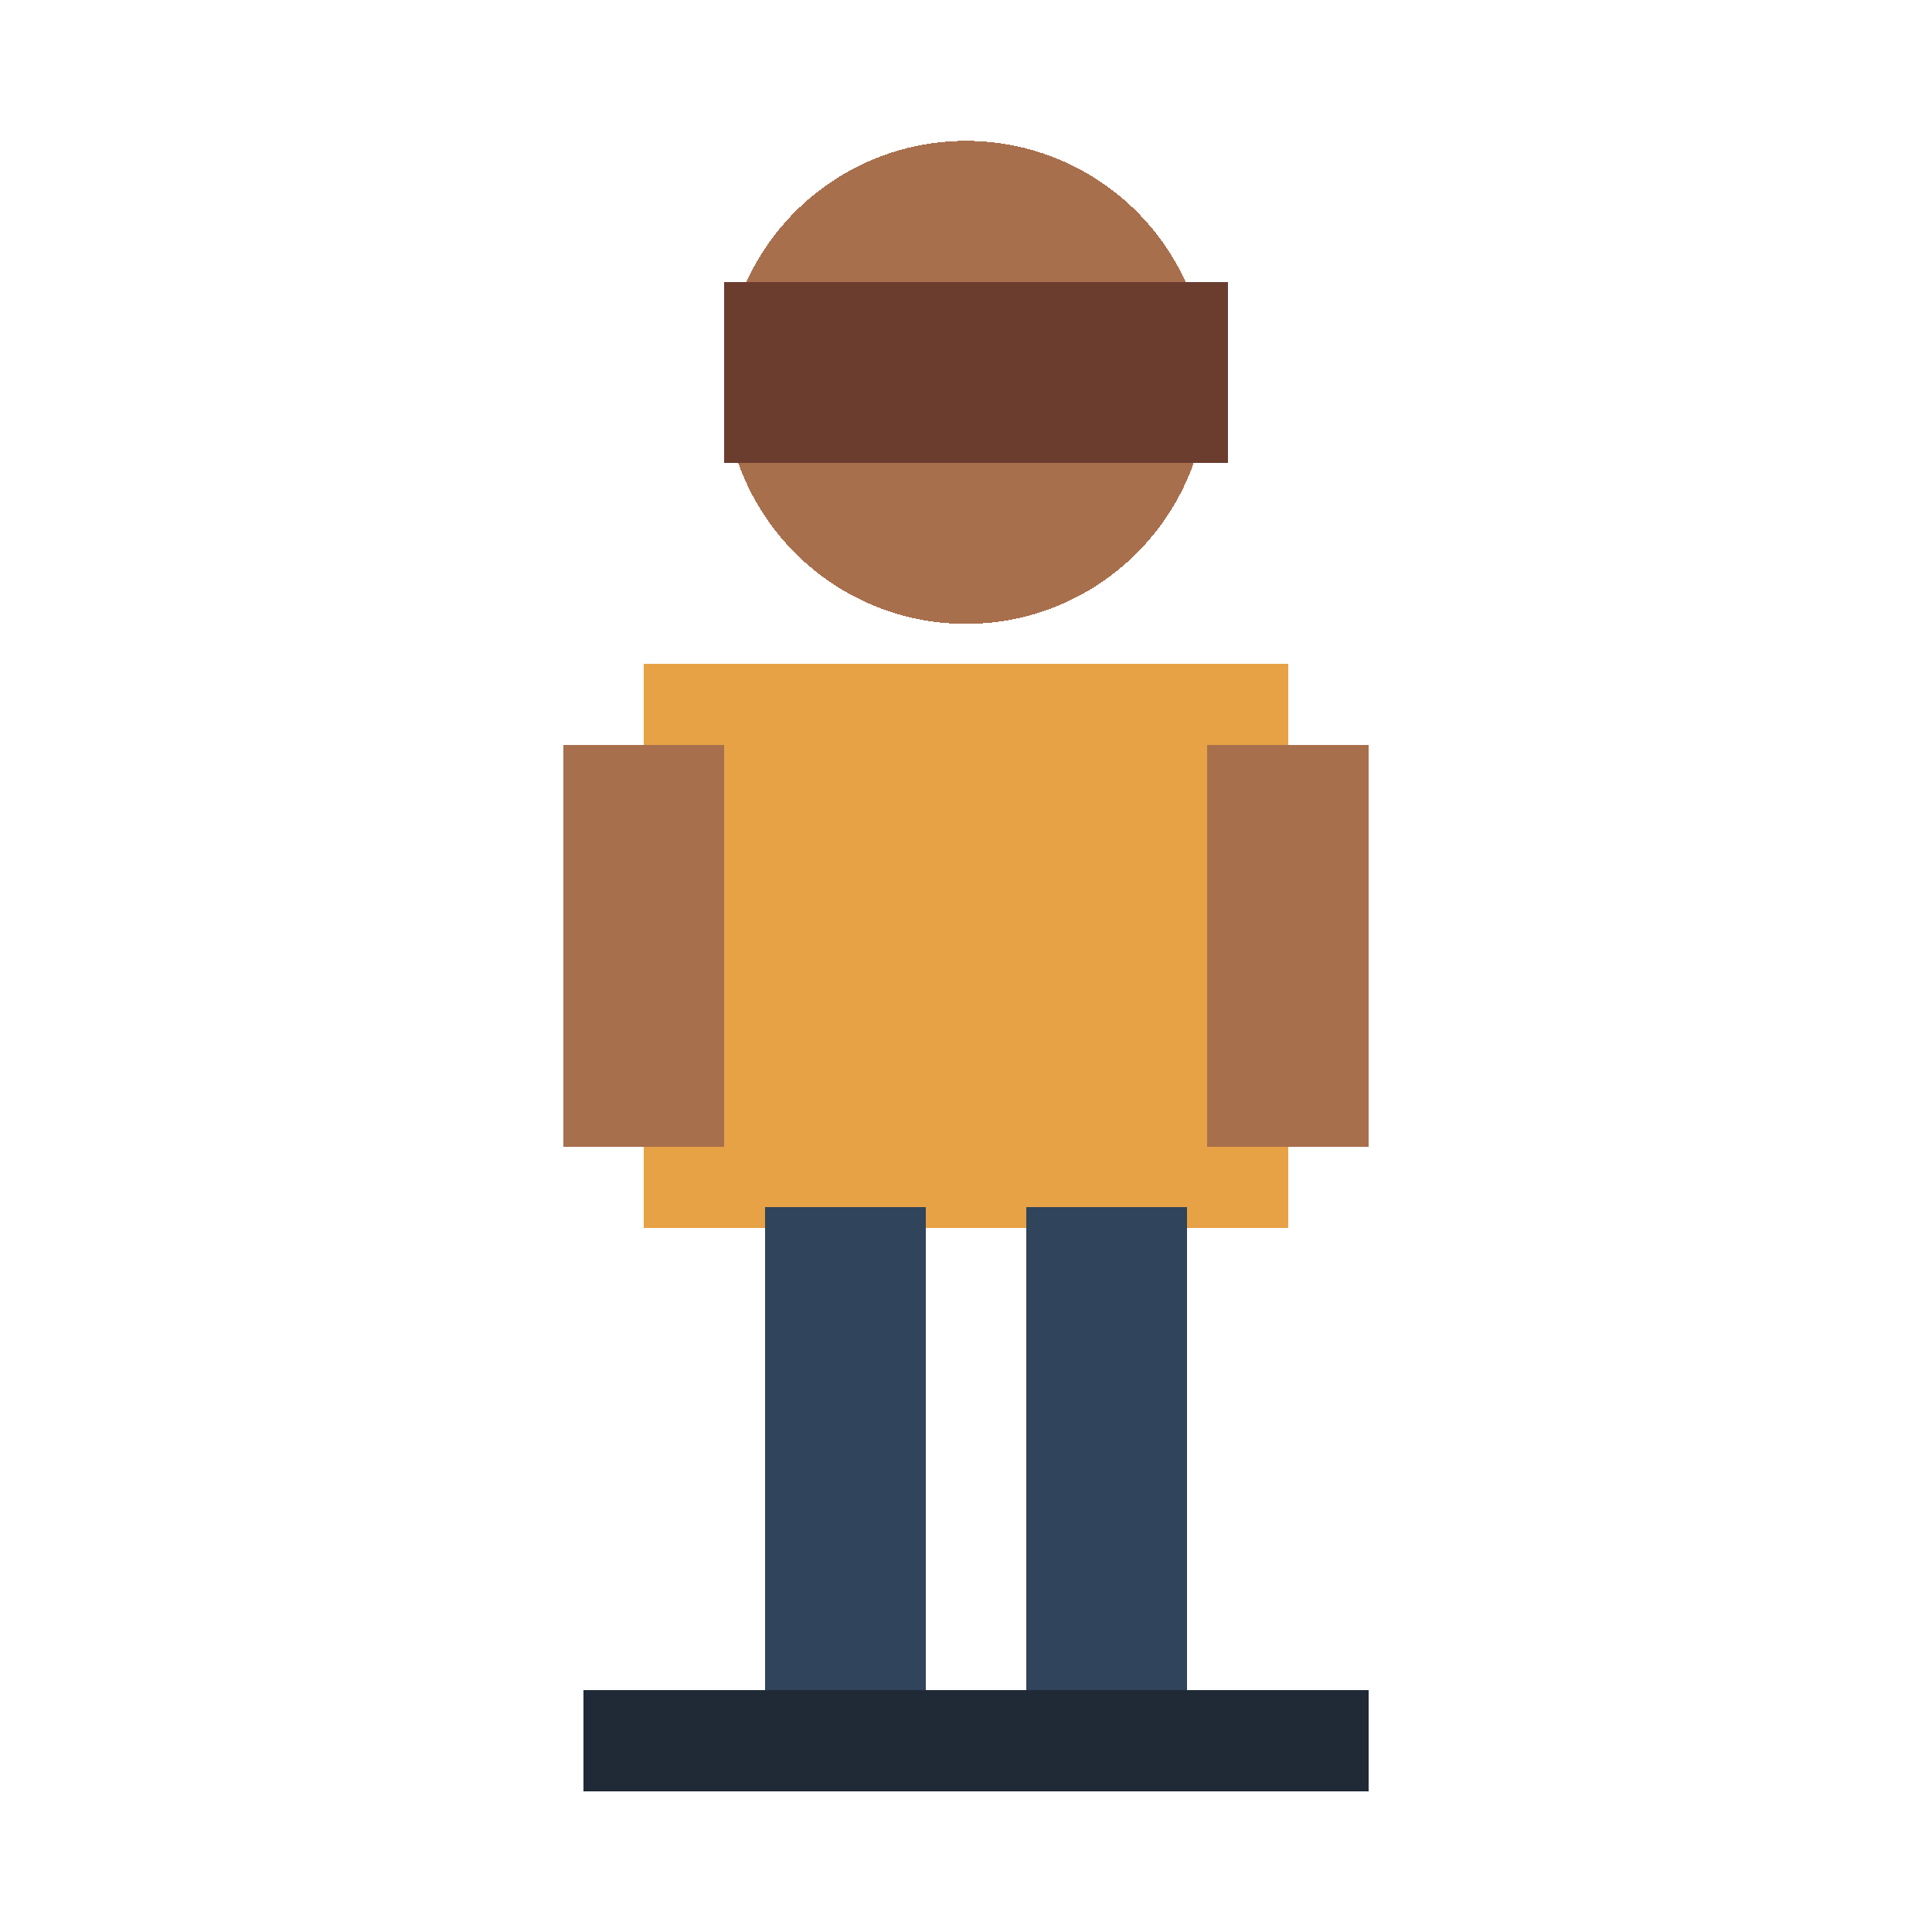
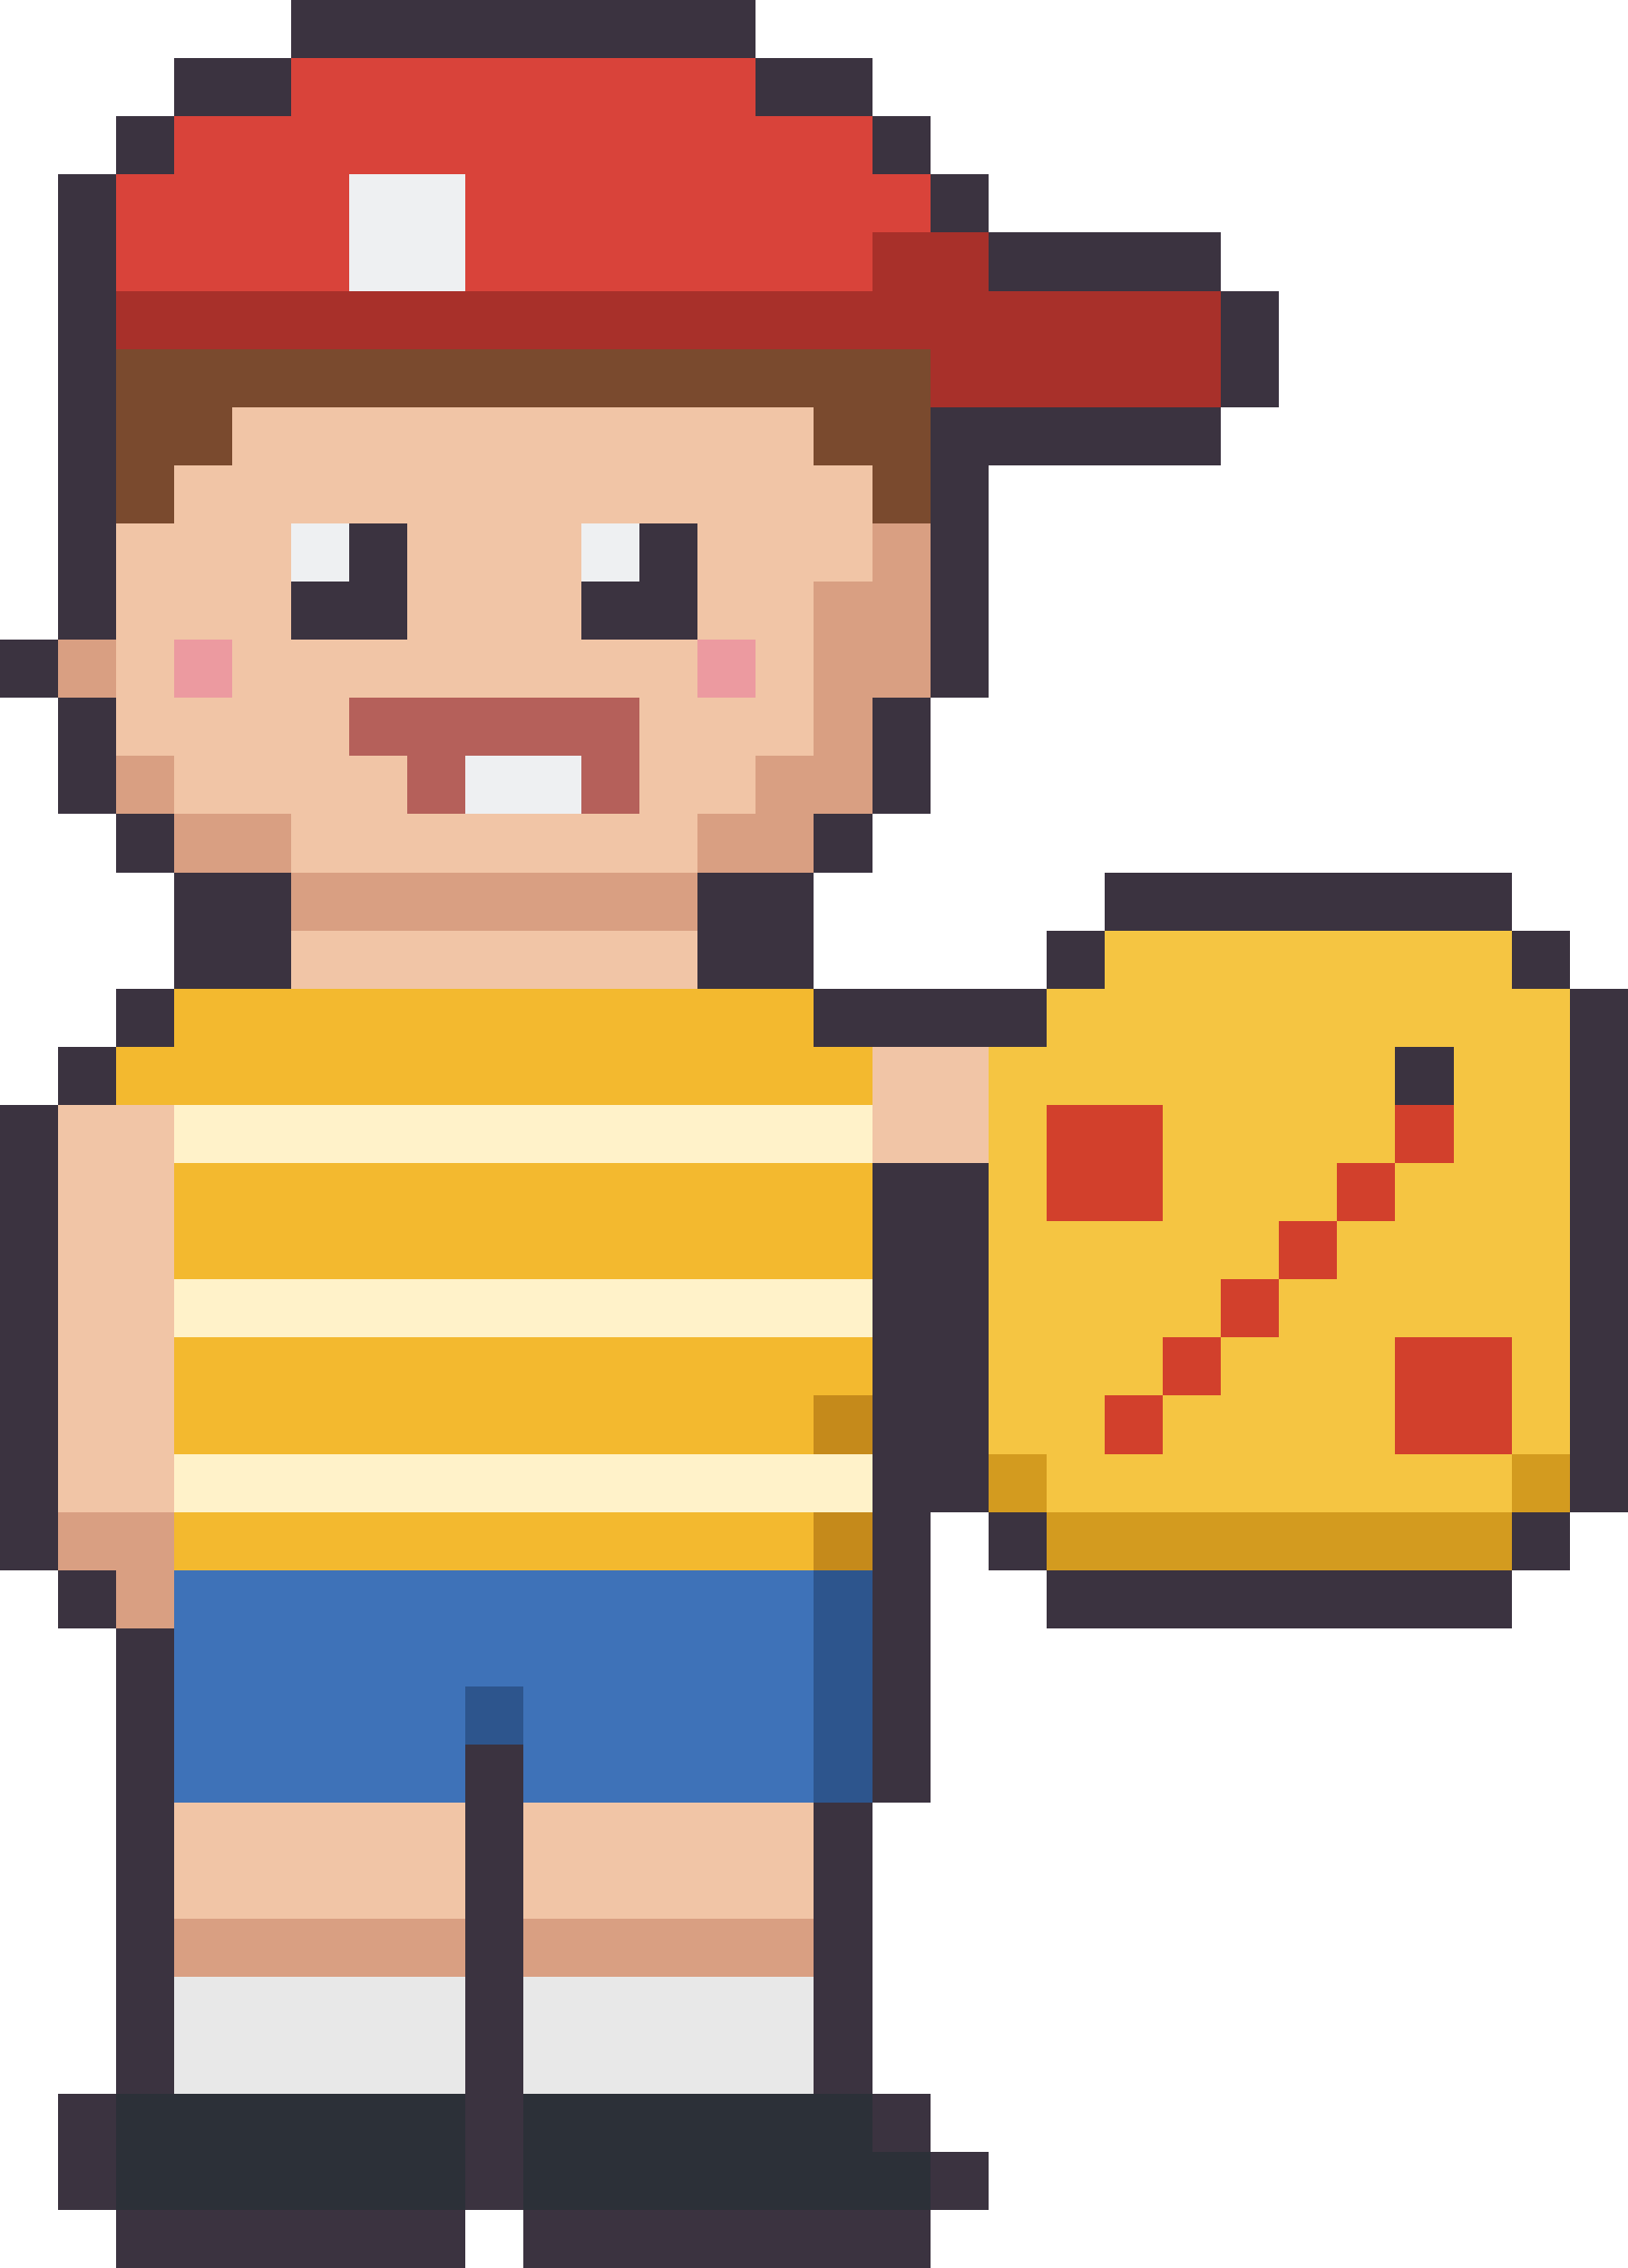
- <svg xmlns="http://www.w3.org/2000/svg" width="96" height="96" viewBox="0 0 96 96">
-   <g shape-rendering="crispEdges">
-     <circle cx="48" cy="19" r="12" fill="#a86f4d" />
-     <path d="M36 14h25v9H36z" fill="#6b3d2f" />
-     <path d="M32 33h32v28H32z" fill="#e7a246" />
-     <path d="M38 60h8v24h-8zM51 60h8v24h-8z" fill="#30445b" />
-     <path d="M28 37h8v20h-8zM60 37h8v20h-8z" fill="#a86f4d" />
-     <path d="M29 84h20v5H29zM48 84h20v5H48z" fill="#202936" />
-   </g>
+ <svg xmlns="http://www.w3.org/2000/svg" width="56" height="78" viewBox="0 0 28 39" shape-rendering="crispEdges">
+   <path fill="#3b3340" d="M5 0h8v1h-8zM3 1h2v1h-2zM13 1h2v1h-2zM2 2h1v1h-1zM15 2h1v1h-1zM1 3h1v1h-1zM16 3h1v1h-1zM1 4h1v1h-1zM17 4h4v1h-4zM1 5h1v1h-1zM21 5h1v1h-1zM1 6h1v1h-1zM21 6h1v1h-1zM1 7h1v1h-1zM16 7h5v1h-5zM1 8h1v1h-1zM16 8h1v1h-1zM1 9h1v1h-1zM6 9h1v1h-1zM11 9h1v1h-1zM16 9h1v1h-1zM1 10h1v1h-1zM5 10h2v1h-2zM10 10h2v1h-2zM16 10h1v1h-1zM0 11h1v1h-1zM16 11h1v1h-1zM1 12h1v1h-1zM15 12h1v1h-1zM1 13h1v1h-1zM15 13h1v1h-1zM2 14h1v1h-1zM14 14h1v1h-1zM3 15h2v1h-2zM12 15h2v1h-2zM19 15h7v1h-7zM3 16h2v1h-2zM12 16h2v1h-2zM18 16h1v1h-1zM26 16h1v1h-1zM2 17h1v1h-1zM14 17h4v1h-4zM27 17h1v1h-1zM1 18h1v1h-1zM24 18h1v1h-1zM27 18h1v1h-1zM0 19h1v1h-1zM27 19h1v1h-1zM0 20h1v1h-1zM15 20h2v1h-2zM27 20h1v1h-1zM0 21h1v1h-1zM15 21h2v1h-2zM27 21h1v1h-1zM0 22h1v1h-1zM15 22h2v1h-2zM27 22h1v1h-1zM0 23h1v1h-1zM15 23h2v1h-2zM27 23h1v1h-1zM0 24h1v1h-1zM15 24h2v1h-2zM27 24h1v1h-1zM0 25h1v1h-1zM15 25h2v1h-2zM27 25h1v1h-1zM0 26h1v1h-1zM15 26h1v1h-1zM17 26h1v1h-1zM26 26h1v1h-1zM1 27h1v1h-1zM15 27h1v1h-1zM18 27h8v1h-8zM2 28h1v1h-1zM15 28h1v1h-1zM2 29h1v1h-1zM15 29h1v1h-1zM2 30h1v1h-1zM8 30h1v1h-1zM15 30h1v1h-1zM2 31h1v1h-1zM8 31h1v1h-1zM14 31h1v1h-1zM2 32h1v1h-1zM8 32h1v1h-1zM14 32h1v1h-1zM2 33h1v1h-1zM8 33h1v1h-1zM14 33h1v1h-1zM2 34h1v1h-1zM8 34h1v1h-1zM14 34h1v1h-1zM2 35h1v1h-1zM8 35h1v1h-1zM14 35h1v1h-1zM1 36h1v1h-1zM8 36h1v1h-1zM15 36h1v1h-1zM1 37h1v1h-1zM8 37h1v1h-1zM16 37h1v1h-1zM2 38h6v1h-6zM9 38h7v1h-7z" />
+   <path fill="#d9433a" d="M5 1h8v1h-8zM3 2h12v1h-12zM2 3h4v1h-4zM8 3h8v1h-8zM2 4h4v1h-4zM8 4h7v1h-7z" />
+   <path fill="#eef0f2" d="M6 3h2v1h-2zM6 4h2v1h-2zM5 9h1v1h-1zM10 9h1v1h-1zM8 13h2v1h-2z" />
+   <path fill="#a8302a" d="M15 4h2v1h-2zM2 5h19v1h-19zM16 6h5v1h-5z" />
+   <path fill="#7a4a2e" d="M2 6h14v1h-14zM2 7h2v1h-2zM14 7h2v1h-2zM2 8h1v1h-1zM15 8h1v1h-1z" />
+   <path fill="#f1c5a6" d="M4 7h10v1h-10zM3 8h12v1h-12zM2 9h3v1h-3zM7 9h3v1h-3zM12 9h3v1h-3zM2 10h3v1h-3zM7 10h3v1h-3zM12 10h2v1h-2zM2 11h1v1h-1zM4 11h8v1h-8zM13 11h1v1h-1zM2 12h4v1h-4zM11 12h3v1h-3zM3 13h4v1h-4zM11 13h2v1h-2zM5 14h7v1h-7zM5 16h7v1h-7zM15 18h2v1h-2zM1 19h2v1h-2zM15 19h2v1h-2zM1 20h2v1h-2zM1 21h2v1h-2zM1 22h2v1h-2zM1 23h2v1h-2zM1 24h2v1h-2zM1 25h2v1h-2zM3 31h5v1h-5zM9 31h5v1h-5zM3 32h5v1h-5zM9 32h5v1h-5z" />
+   <path fill="#d99f82" d="M15 9h1v1h-1zM14 10h2v1h-2zM1 11h1v1h-1zM14 11h2v1h-2zM14 12h1v1h-1zM2 13h1v1h-1zM13 13h2v1h-2zM3 14h2v1h-2zM12 14h2v1h-2zM5 15h7v1h-7zM1 26h2v1h-2zM2 27h1v1h-1zM3 33h5v1h-5zM9 33h5v1h-5z" />
+   <path fill="#ec9aa0" d="M3 11h1v1h-1zM12 11h1v1h-1z" />
+   <path fill="#b5605a" d="M6 12h5v1h-5zM7 13h1v1h-1zM10 13h1v1h-1z" />
+   <path fill="#f5c542" d="M19 16h7v1h-7zM18 17h9v1h-9zM17 18h7v1h-7zM25 18h2v1h-2zM17 19h1v1h-1zM20 19h4v1h-4zM25 19h2v1h-2zM17 20h1v1h-1zM20 20h3v1h-3zM24 20h3v1h-3zM17 21h5v1h-5zM23 21h4v1h-4zM17 22h4v1h-4zM22 22h5v1h-5zM17 23h3v1h-3zM21 23h3v1h-3zM26 23h1v1h-1zM17 24h2v1h-2zM20 24h4v1h-4zM26 24h1v1h-1zM18 25h8v1h-8z" />
+   <path fill="#f3b92f" d="M3 17h11v1h-11zM2 18h13v1h-13zM3 20h12v1h-12zM3 21h12v1h-12zM3 23h12v1h-12zM3 24h11v1h-11zM3 26h11v1h-11z" />
+   <path fill="#fff2c9" d="M3 19h12v1h-12zM3 22h12v1h-12zM3 25h12v1h-12z" />
+   <path fill="#d2402c" d="M18 19h2v1h-2zM24 19h1v1h-1zM18 20h2v1h-2zM23 20h1v1h-1zM22 21h1v1h-1zM21 22h1v1h-1zM20 23h1v1h-1zM24 23h2v1h-2zM19 24h1v1h-1zM24 24h2v1h-2z" />
+   <path fill="#c58a1b" d="M14 24h1v1h-1zM14 26h1v1h-1z" />
+   <path fill="#d39b1f" d="M17 25h1v1h-1zM26 25h1v1h-1zM18 26h8v1h-8z" />
+   <path fill="#3e72b8" d="M3 27h11v1h-11zM3 28h11v1h-11zM3 29h5v1h-5zM9 29h5v1h-5zM3 30h5v1h-5zM9 30h5v1h-5z" />
+   <path fill="#2d558d" d="M14 27h1v1h-1zM14 28h1v1h-1zM8 29h1v1h-1zM14 29h1v1h-1zM14 30h1v1h-1z" />
+   <path fill="#e8e8e8" d="M3 34h5v1h-5zM9 34h5v1h-5zM3 35h5v1h-5zM9 35h5v1h-5z" />
+   <path fill="#2c3038" d="M2 36h6v1h-6zM9 36h6v1h-6zM2 37h6v1h-6zM9 37h7v1h-7z" />
</svg>
